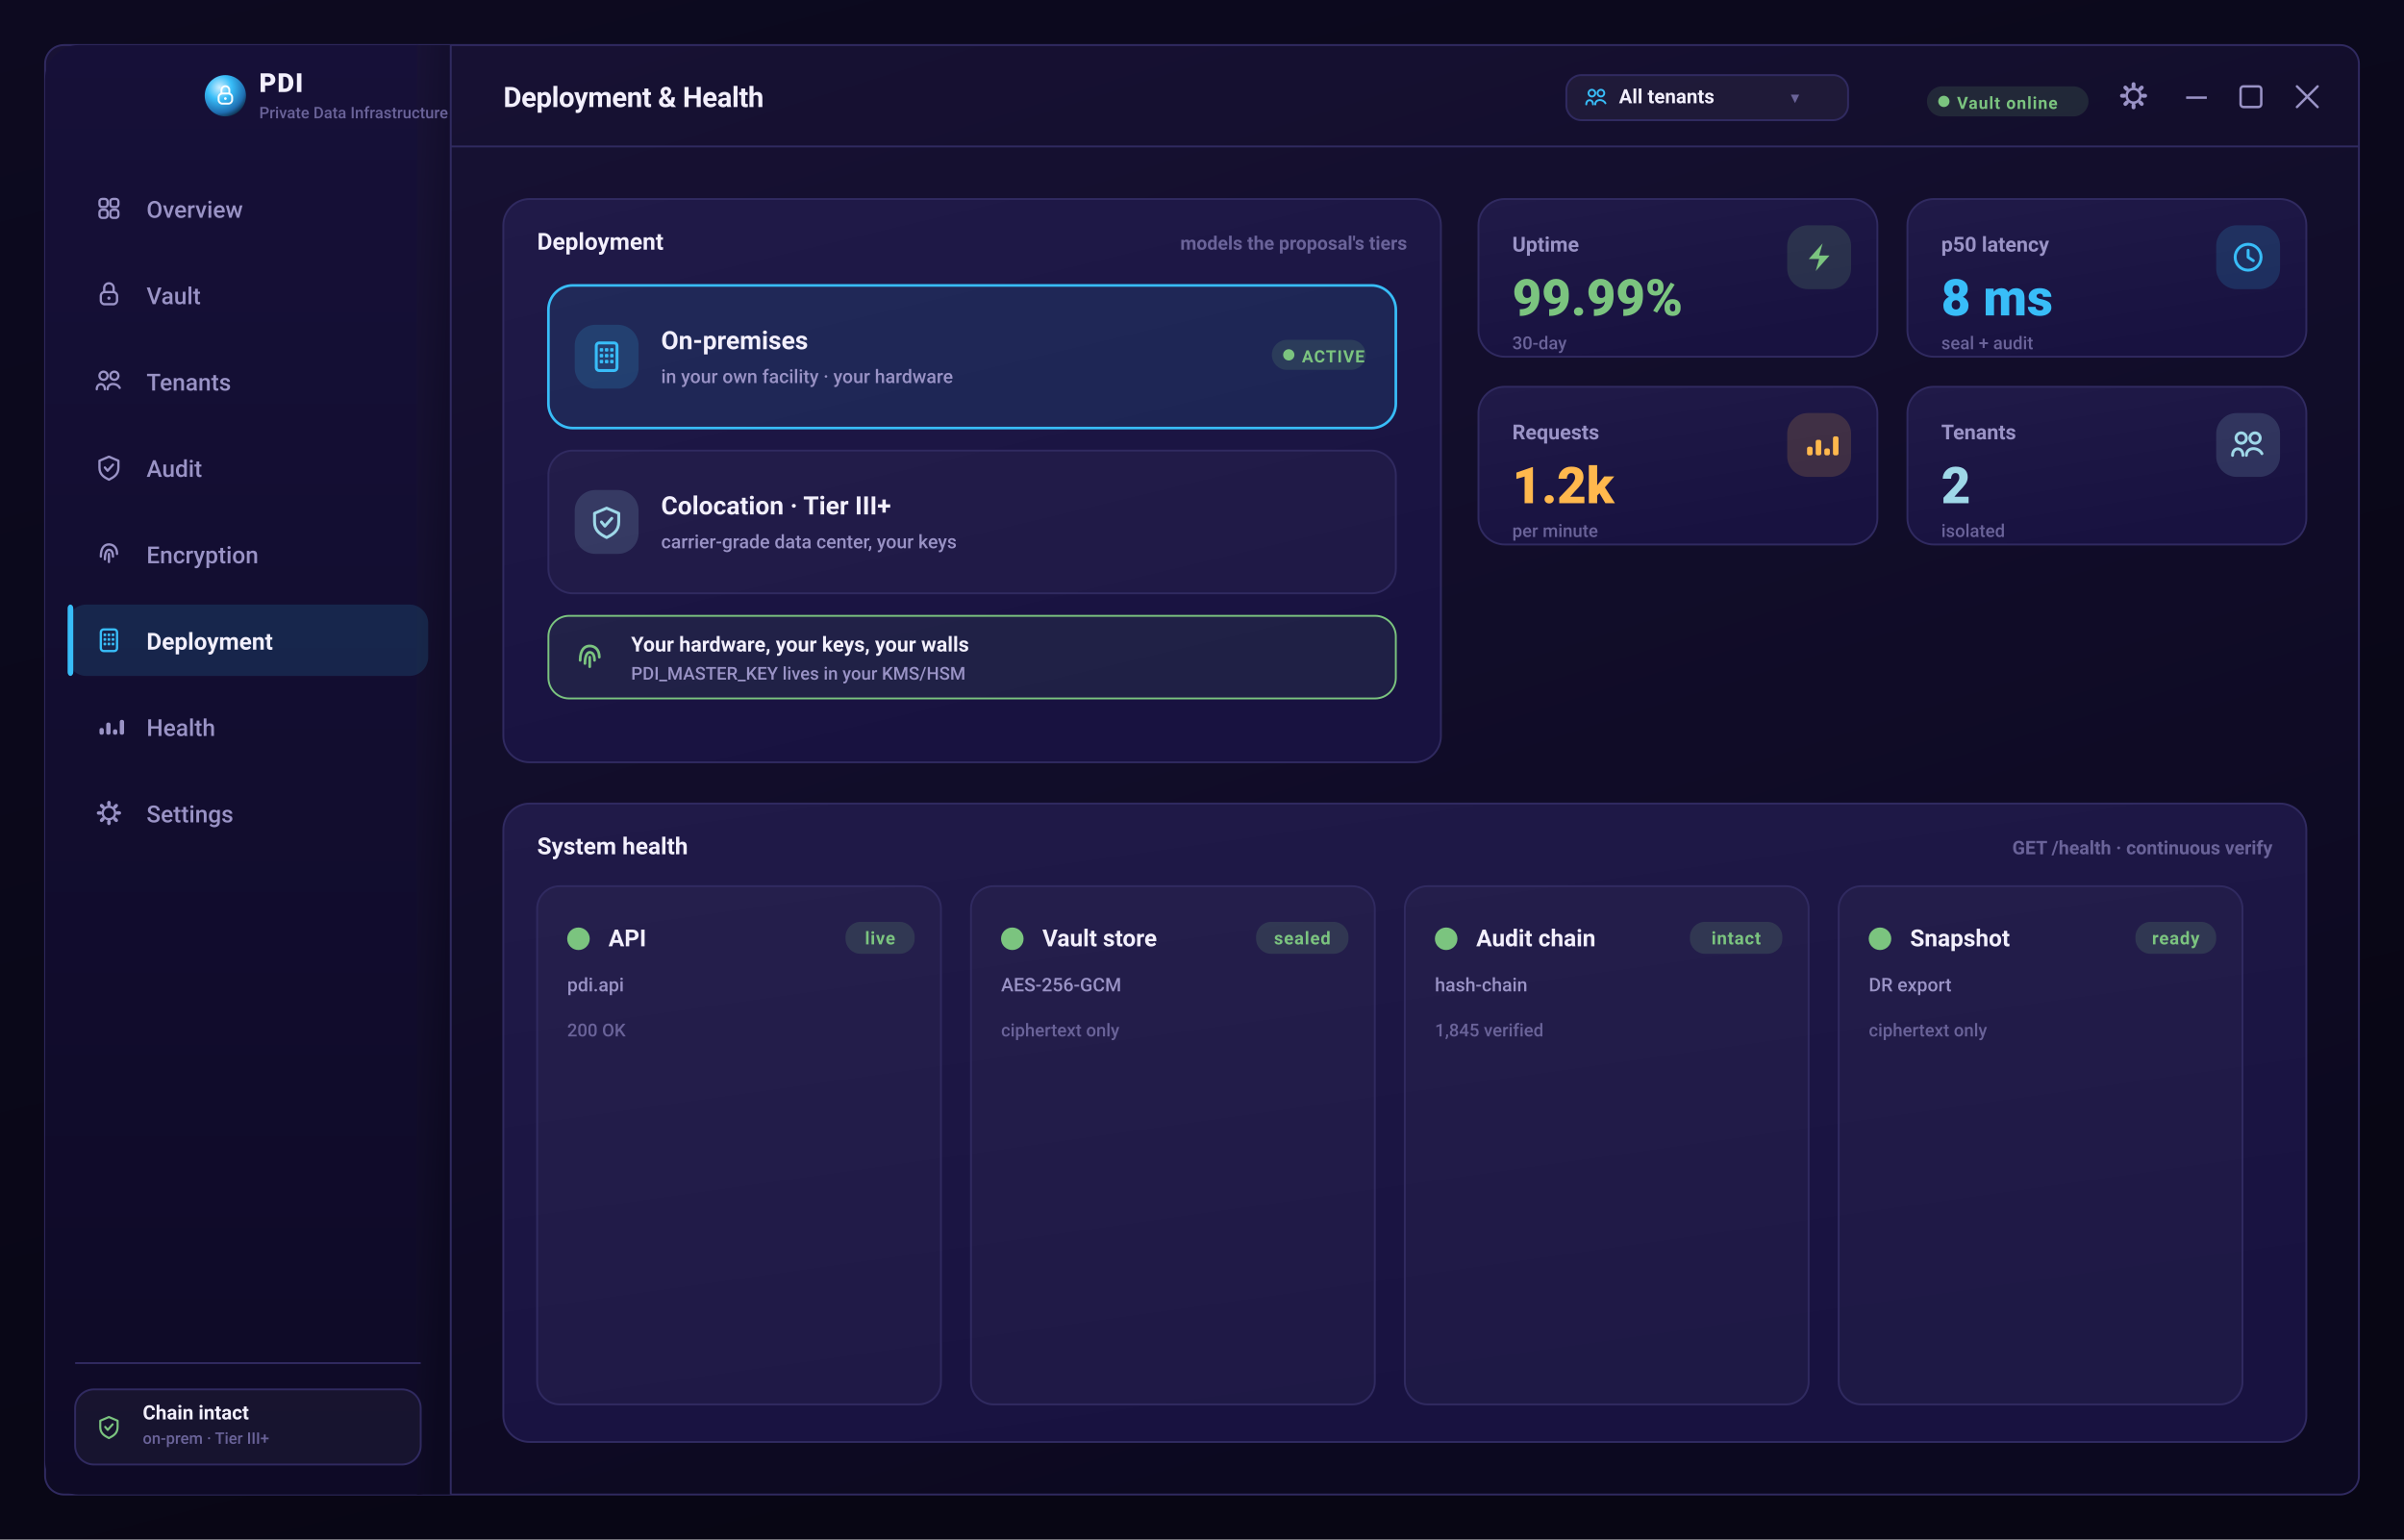
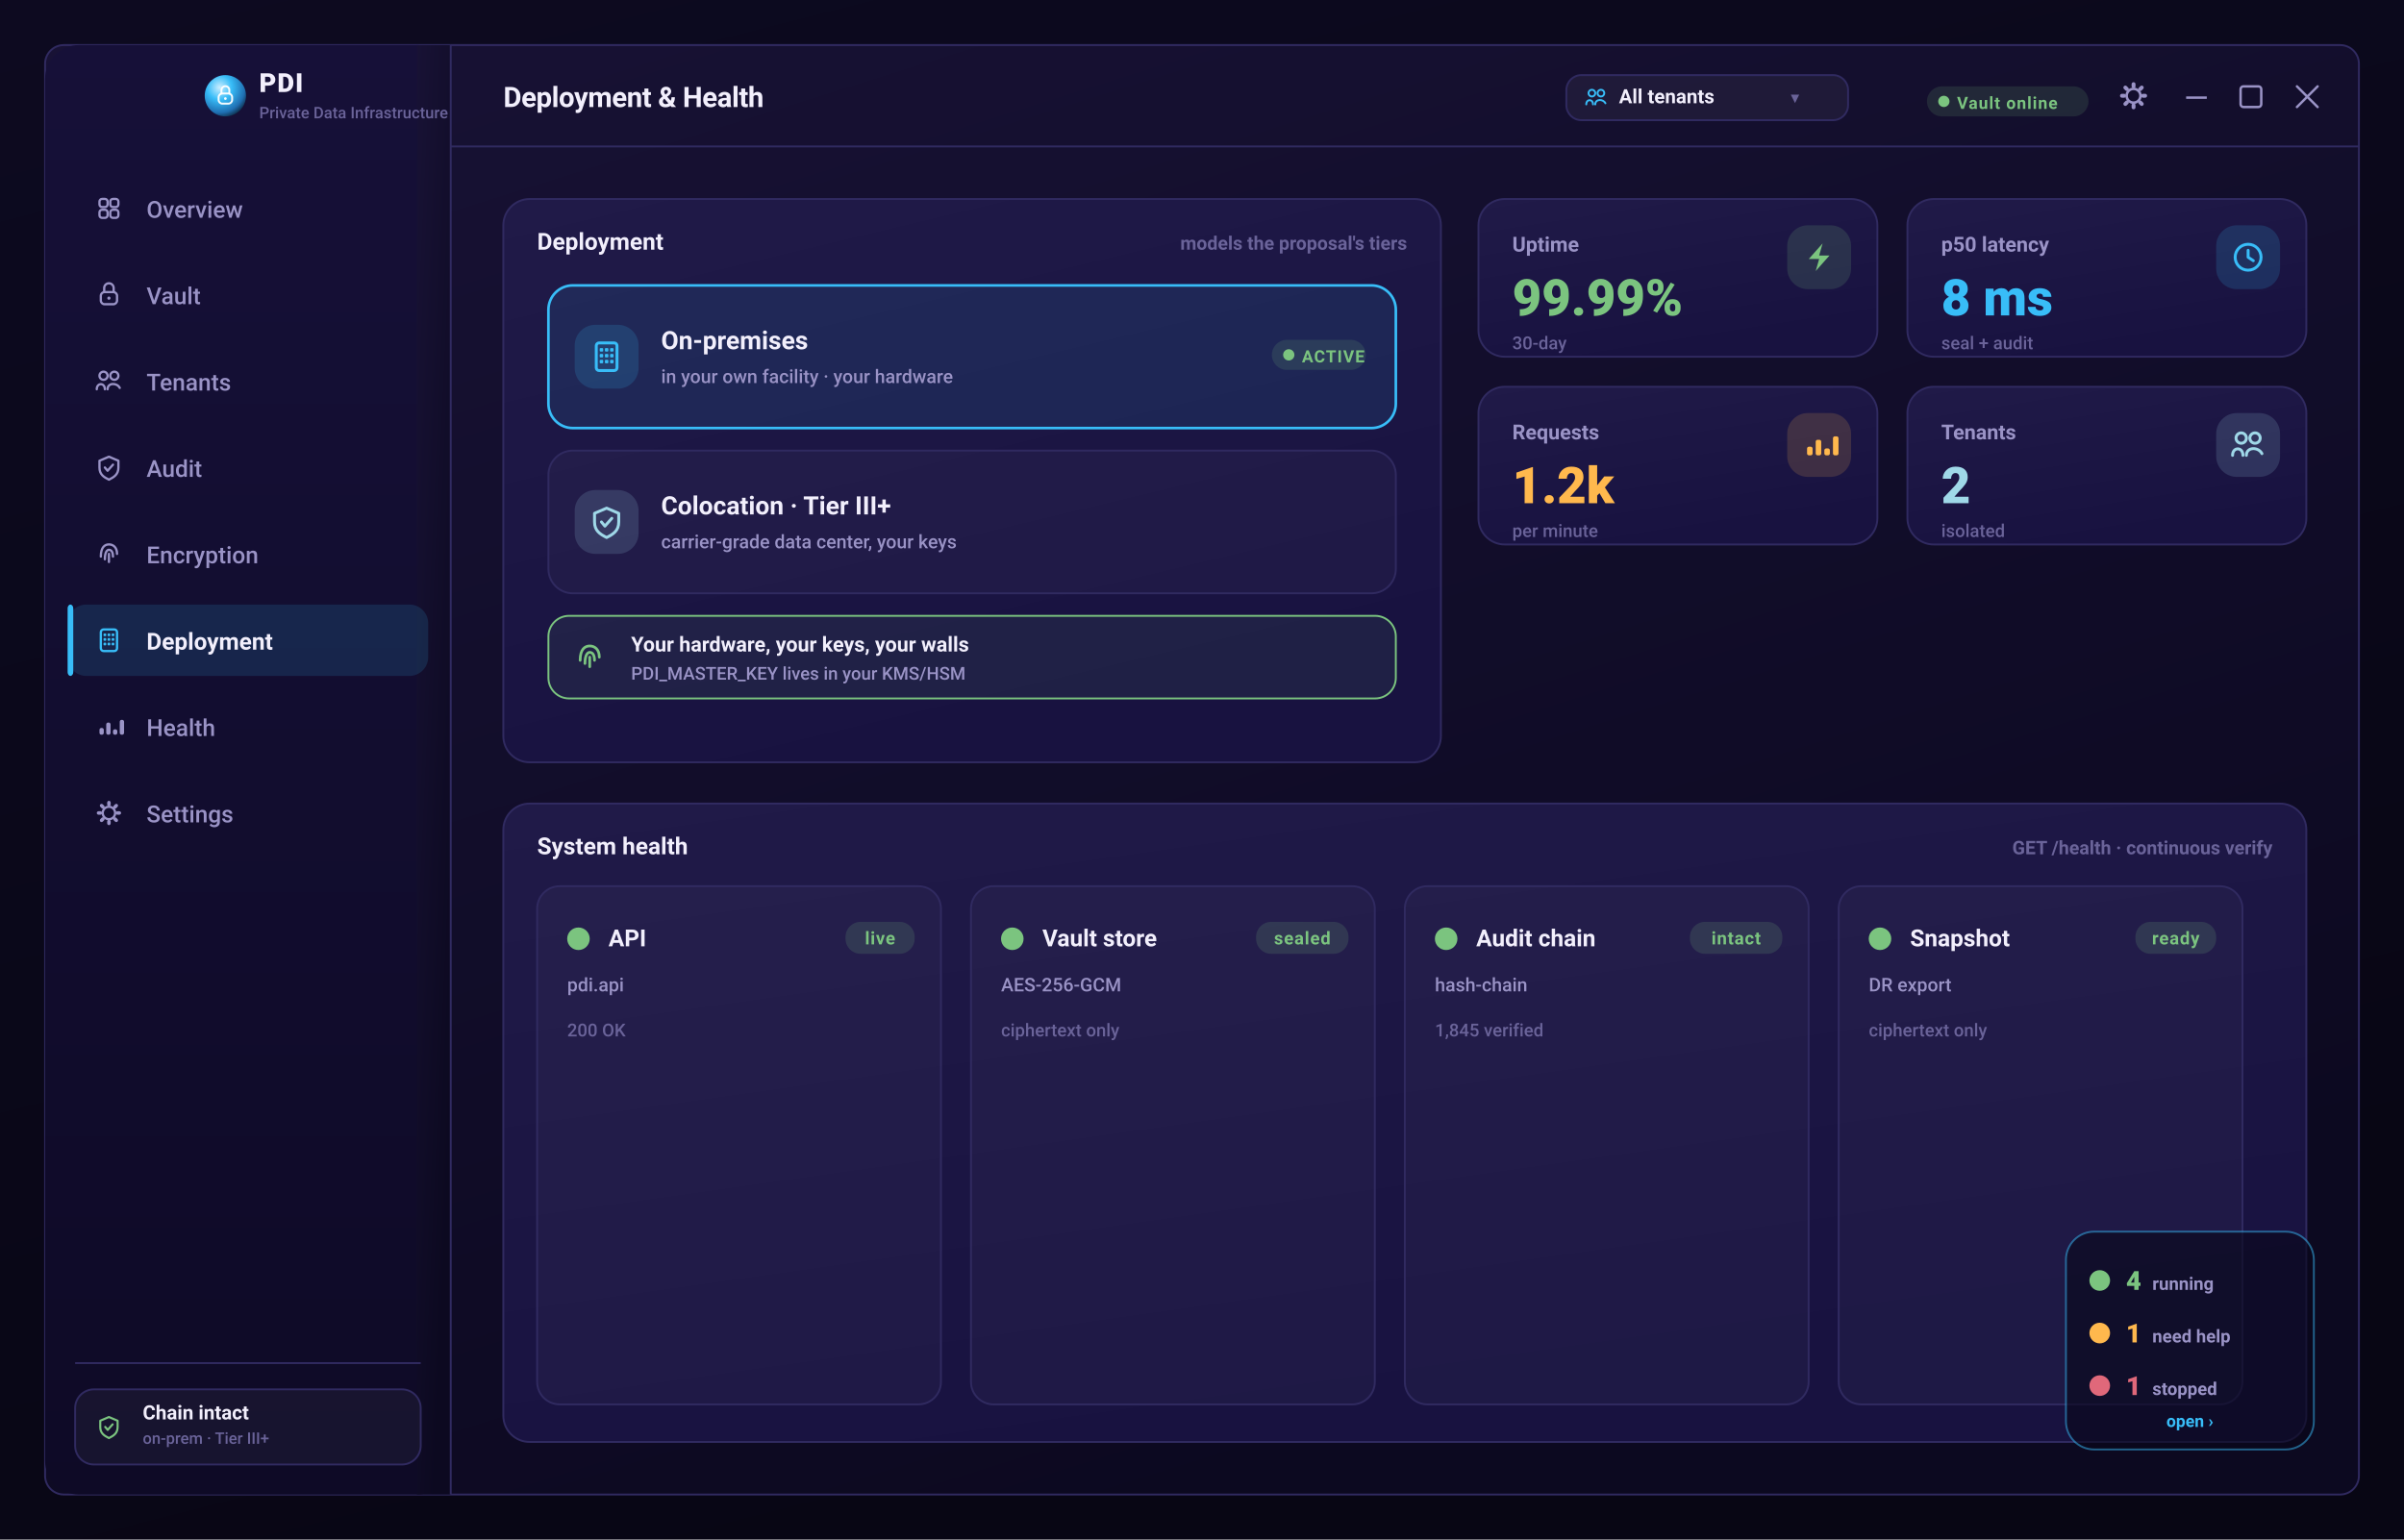
<svg xmlns="http://www.w3.org/2000/svg" width="1280" height="820" viewBox="0 0 1280 820" role="img" aria-label="PDI console — Deployment &amp; Health">
  <defs>
    <linearGradient id="gPage" x1="0" y1="0" x2="0.4" y2="1">
      <stop offset="0" stop-color="#0d0a20" />
      <stop offset="1" stop-color="#080614" />
    </linearGradient>
    <linearGradient id="gScr" x1="0" y1="0" x2="0.5" y2="1">
      <stop offset="0" stop-color="#181235" />
      <stop offset="1" stop-color="#0c0920" />
    </linearGradient>
    <linearGradient id="gSide" x1="0" y1="0" x2="0" y2="1">
      <stop offset="0" stop-color="#161038" />
      <stop offset="1" stop-color="#0e0a26" />
    </linearGradient>
    <linearGradient id="gCard" x1="0" y1="0" x2="0.4" y2="1">
      <stop offset="0" stop-color="#201a48" />
      <stop offset="1" stop-color="#181240" />
    </linearGradient>
    <linearGradient id="gBrand" x1="0" y1="0" x2="1" y2="0">
      <stop offset="0" stop-color="#38bdf8" />
      <stop offset="1" stop-color="#7dd3fc" />
    </linearGradient>
    <linearGradient id="gAmber" x1="0" y1="0" x2="1" y2="0">
      <stop offset="0" stop-color="#ffb84d" />
      <stop offset="1" stop-color="#ffd27a" />
    </linearGradient>
    <linearGradient id="mG" x1="0" y1="0" x2="1" y2="0">
      <stop offset="0" stop-color="#5fb87a" />
      <stop offset="1" stop-color="#7bc47f" />
    </linearGradient>
    <linearGradient id="mC" x1="0" y1="0" x2="1" y2="0">
      <stop offset="0" stop-color="#6bb6d6" />
      <stop offset="1" stop-color="#9fd8e8" />
    </linearGradient>
    <radialGradient id="orb" cx="36%" cy="30%" r="78%">
      <stop offset="0" stop-color="#cbeeff" />
      <stop offset="38%" stop-color="#38bdf8" />
      <stop offset="78%" stop-color="#1f6fb2" />
      <stop offset="100%" stop-color="#0b2438" />
    </radialGradient>
  </defs>
  <rect x="0.0" y="0.0" width="1280.0" height="820.0" rx="0" fill="url(#gPage)" />
  <rect x="24" y="24" width="1232" height="772" rx="10" fill="url(#gScr)" stroke="#302a60" stroke-width="1" />
  <rect x="24.0" y="24.0" width="216.0" height="772.0" rx="18" fill="url(#gSide)" />
  <rect x="222.0" y="24.0" width="18.0" height="772.0" rx="0" fill="url(#gScr)" />
  <line x1="240" y1="24" x2="240" y2="796" stroke="#302a60" stroke-width="1" />
  <line x1="240" y1="78" x2="1256" y2="78" stroke="#302a60" stroke-width="1" />
  <line x1="1164" y1="52" x2="1175" y2="52" stroke="#9a93c6" stroke-width="1.3" />
  <rect x="1193.0" y="46.0" width="11.0" height="11.0" rx="1.5" fill="none" stroke="#9a93c6" stroke-width="1.3" />
  <path d="M1223 46 l11 11 M1234 46 l-11 11" stroke="#9a93c6" stroke-width="1.3" stroke-linecap="round" />
  <circle cx="120" cy="51" r="11" fill="url(#orb)" />
  <rect x="116.4" y="49.8" width="7.2" height="5.4" rx="2" fill="none" stroke="rgba(255,255,255,0.95)" stroke-width="1.02" stroke-linecap="round" stroke-linejoin="round" />
  <path d="M117.9 49.8 v-1.8 a2.1 2.1 0 0 1 4.2 0 v1.8" fill="none" stroke="rgba(255,255,255,0.95)" stroke-width="1.02" stroke-linecap="round" stroke-linejoin="round" />
  <circle cx="120" cy="52.5" r="0.72" fill="rgba(255,255,255,0.95)" />
  <text x="138.0" y="49.0" font-family="-apple-system,BlinkMacSystemFont,'SF Pro Display','SF Pro Text','Segoe UI',Roboto,system-ui,sans-serif" font-size="14" font-weight="800" fill="#f2effc" text-anchor="start" letter-spacing="0.5">PDI</text>
  <text x="138.0" y="63.0" font-family="-apple-system,BlinkMacSystemFont,'SF Pro Display','SF Pro Text','Segoe UI',Roboto,system-ui,sans-serif" font-size="8.5" font-weight="500" fill="#6a6399" text-anchor="start">Private Data Infrastructure</text>
  <text x="268.0" y="57.0" font-family="-apple-system,BlinkMacSystemFont,'SF Pro Display','SF Pro Text','Segoe UI',Roboto,system-ui,sans-serif" font-size="15" font-weight="700" fill="#f2effc" text-anchor="start" letter-spacing="-0.2">Deployment &amp; Health</text>
  <rect x="1134.96" y="43.8" width="2.08" height="3.2" rx="1" transform="rotate(0 1136 51)" fill="#9a93c6" />
  <rect x="1134.96" y="43.8" width="2.08" height="3.2" rx="1" transform="rotate(45 1136 51)" fill="#9a93c6" />
  <rect x="1134.96" y="43.8" width="2.08" height="3.2" rx="1" transform="rotate(90 1136 51)" fill="#9a93c6" />
  <rect x="1134.96" y="43.8" width="2.08" height="3.2" rx="1" transform="rotate(135 1136 51)" fill="#9a93c6" />
  <rect x="1134.96" y="43.8" width="2.08" height="3.2" rx="1" transform="rotate(180 1136 51)" fill="#9a93c6" />
  <rect x="1134.96" y="43.8" width="2.08" height="3.2" rx="1" transform="rotate(225 1136 51)" fill="#9a93c6" />
  <rect x="1134.96" y="43.8" width="2.08" height="3.2" rx="1" transform="rotate(270 1136 51)" fill="#9a93c6" />
  <rect x="1134.96" y="43.8" width="2.08" height="3.2" rx="1" transform="rotate(315 1136 51)" fill="#9a93c6" />
  <circle cx="1136" cy="51" r="3.68" fill="none" stroke="#9a93c6" stroke-width="1.36" stroke-linecap="round" stroke-linejoin="round" />
  <rect x="1026.0" y="46.0" width="86.0" height="16.0" rx="8" fill="rgba(123,196,127,0.14)" />
  <circle cx="1035.0" cy="54" r="3" fill="#7bc47f" />
  <text x="1042.0" y="58.0" font-family="-apple-system,BlinkMacSystemFont,'SF Pro Display','SF Pro Text','Segoe UI',Roboto,system-ui,sans-serif" font-size="9" font-weight="700" fill="#7bc47f" text-anchor="start" letter-spacing="0.5">Vault online</text>
  <rect x="834.0" y="40.0" width="150.0" height="24.0" rx="8" fill="rgba(255,255,255,0.05)" stroke="#302a60" stroke-width="1" />
  <circle cx="847.6" cy="49.6" r="1.8" fill="none" stroke="#38bdf8" stroke-width="1.02" stroke-linecap="round" stroke-linejoin="round" />
  <circle cx="852.4" cy="49.6" r="1.8" fill="none" stroke="#38bdf8" stroke-width="1.02" stroke-linecap="round" stroke-linejoin="round" />
  <path d="M844.6 55.6 c0 -3.0 3.6 -3.0 3.6 0 M849.4 55.6 c0 -3.0 4.2 -3.0 5.4 -0.6" fill="none" stroke="#38bdf8" stroke-width="1.02" stroke-linecap="round" stroke-linejoin="round" />
  <text x="862.0" y="55.0" font-family="-apple-system,BlinkMacSystemFont,'SF Pro Display','SF Pro Text','Segoe UI',Roboto,system-ui,sans-serif" font-size="10.5" font-weight="600" fill="#f2effc" text-anchor="start">All tenants</text>
  <text x="958.0" y="55.0" font-family="-apple-system,BlinkMacSystemFont,'SF Pro Display','SF Pro Text','Segoe UI',Roboto,system-ui,sans-serif" font-size="9" font-weight="600" fill="#6a6399" text-anchor="end">▾</text>
  <rect x="52.96" y="105.96" width="4.32" height="4.32" rx="1.4" fill="none" stroke="#9a93c6" stroke-width="1.22" stroke-linecap="round" stroke-linejoin="round" />
  <rect x="58.72" y="105.96" width="4.32" height="4.32" rx="1.4" fill="none" stroke="#9a93c6" stroke-width="1.22" stroke-linecap="round" stroke-linejoin="round" />
  <rect x="52.96" y="111.72" width="4.32" height="4.32" rx="1.4" fill="none" stroke="#9a93c6" stroke-width="1.22" stroke-linecap="round" stroke-linejoin="round" />
  <rect x="58.72" y="111.72" width="4.32" height="4.32" rx="1.4" fill="none" stroke="#9a93c6" stroke-width="1.22" stroke-linecap="round" stroke-linejoin="round" />
  <text x="78.0" y="116.0" font-family="-apple-system,BlinkMacSystemFont,'SF Pro Display','SF Pro Text','Segoe UI',Roboto,system-ui,sans-serif" font-size="12.5" font-weight="500" fill="#9a93c6" text-anchor="start">Overview</text>
  <rect x="53.68" y="155.56" width="8.64" height="6.48" rx="2" fill="none" stroke="#9a93c6" stroke-width="1.22" stroke-linecap="round" stroke-linejoin="round" />
  <path d="M55.48 155.56 v-2.16 a2.52 2.52 0 0 1 5.04 0 v2.16" fill="none" stroke="#9a93c6" stroke-width="1.22" stroke-linecap="round" stroke-linejoin="round" />
  <circle cx="58" cy="158.8" r="0.864" fill="#9a93c6" />
  <text x="78.0" y="162.0" font-family="-apple-system,BlinkMacSystemFont,'SF Pro Display','SF Pro Text','Segoe UI',Roboto,system-ui,sans-serif" font-size="12.5" font-weight="500" fill="#9a93c6" text-anchor="start">Vault</text>
  <circle cx="55.12" cy="200.12" r="2.16" fill="none" stroke="#9a93c6" stroke-width="1.22" stroke-linecap="round" stroke-linejoin="round" />
  <circle cx="60.88" cy="200.12" r="2.16" fill="none" stroke="#9a93c6" stroke-width="1.22" stroke-linecap="round" stroke-linejoin="round" />
  <path d="M51.52 207.32 c0 -3.6 4.32 -3.6 4.32 0 M57.28 207.32 c0 -3.6 5.04 -3.6 6.48 -0.72" fill="none" stroke="#9a93c6" stroke-width="1.22" stroke-linecap="round" stroke-linejoin="round" />
  <text x="78.0" y="208.0" font-family="-apple-system,BlinkMacSystemFont,'SF Pro Display','SF Pro Text','Segoe UI',Roboto,system-ui,sans-serif" font-size="12.5" font-weight="500" fill="#9a93c6" text-anchor="start">Tenants</text>
  <path d="M58 243.24 l5.04 2.16 v3.6 c0 3.6 -2.16 5.04 -5.04 6.48 c-2.88 -1.44 -5.04 -2.88 -5.04 -6.48 v-3.6 Z" fill="none" stroke="#9a93c6" stroke-width="1.22" stroke-linecap="round" stroke-linejoin="round" />
  <path d="M55.84 249 l1.44 1.728 2.88 -3.24" fill="none" stroke="#9a93c6" stroke-width="1.22" stroke-linecap="round" stroke-linejoin="round" />
  <text x="78.0" y="254.0" font-family="-apple-system,BlinkMacSystemFont,'SF Pro Display','SF Pro Text','Segoe UI',Roboto,system-ui,sans-serif" font-size="12.5" font-weight="500" fill="#9a93c6" text-anchor="start">Audit</text>
  <path d="M53.68 296.44 c0 -5.04 2.16 -6.48 4.32 -6.48 c2.16 0 4.32 1.44 4.32 5.04" fill="none" stroke="#9a93c6" stroke-width="1.22" stroke-linecap="round" stroke-linejoin="round" />
  <path d="M55.84 297.88 c0 -4.32 1.44 -5.04 2.16 -5.04 c1.44 0 2.16 1.44 2.16 3.6" fill="none" stroke="#9a93c6" stroke-width="1.22" stroke-linecap="round" stroke-linejoin="round" />
  <path d="M58 299.32 v-4.32" fill="none" stroke="#9a93c6" stroke-width="1.22" stroke-linecap="round" stroke-linejoin="round" />
  <text x="78.0" y="300.0" font-family="-apple-system,BlinkMacSystemFont,'SF Pro Display','SF Pro Text','Segoe UI',Roboto,system-ui,sans-serif" font-size="12.5" font-weight="500" fill="#9a93c6" text-anchor="start">Encryption</text>
  <rect x="36.0" y="322.0" width="192.0" height="38.0" rx="10" fill="rgba(56,189,248,0.14)" />
  <rect x="36.0" y="322.0" width="3.0" height="38.0" rx="2" fill="#38bdf8" />
  <rect x="53.68" y="335.24" width="8.64" height="11.52" rx="1.5" fill="none" stroke="#38bdf8" stroke-width="1.22" stroke-linecap="round" stroke-linejoin="round" />
  <rect x="55.12" y="337.4" width="1.44" height="1.44" rx="0.4" fill="#38bdf8" />
  <rect x="57.28" y="337.4" width="1.44" height="1.44" rx="0.4" fill="#38bdf8" />
  <rect x="59.44" y="337.4" width="1.44" height="1.44" rx="0.4" fill="#38bdf8" />
  <rect x="55.12" y="339.848" width="1.44" height="1.44" rx="0.4" fill="#38bdf8" />
  <rect x="57.28" y="339.848" width="1.44" height="1.44" rx="0.4" fill="#38bdf8" />
  <rect x="59.44" y="339.848" width="1.44" height="1.44" rx="0.4" fill="#38bdf8" />
  <rect x="55.12" y="342.296" width="1.44" height="1.44" rx="0.4" fill="#38bdf8" />
  <rect x="57.28" y="342.296" width="1.44" height="1.44" rx="0.4" fill="#38bdf8" />
  <rect x="59.44" y="342.296" width="1.44" height="1.44" rx="0.4" fill="#38bdf8" />
  <text x="78.0" y="346.0" font-family="-apple-system,BlinkMacSystemFont,'SF Pro Display','SF Pro Text','Segoe UI',Roboto,system-ui,sans-serif" font-size="12.5" font-weight="650" fill="#f2effc" text-anchor="start">Deployment</text>
  <rect x="52.96" y="387.72" width="2.304" height="3.6" rx="1" fill="#9a93c6" />
  <rect x="56.56" y="384.84" width="2.304" height="6.48" rx="1" fill="#9a93c6" />
  <rect x="60.16" y="388.44" width="2.304" height="2.88" rx="1" fill="#9a93c6" />
  <rect x="63.76" y="383.4" width="2.304" height="7.92" rx="1" fill="#9a93c6" />
  <text x="78.0" y="392.0" font-family="-apple-system,BlinkMacSystemFont,'SF Pro Display','SF Pro Text','Segoe UI',Roboto,system-ui,sans-serif" font-size="12.5" font-weight="500" fill="#9a93c6" text-anchor="start">Health</text>
  <rect x="57.064" y="426.52" width="1.872" height="2.88" rx="1" transform="rotate(0 58 433)" fill="#9a93c6" />
  <rect x="57.064" y="426.52" width="1.872" height="2.88" rx="1" transform="rotate(45 58 433)" fill="#9a93c6" />
  <rect x="57.064" y="426.52" width="1.872" height="2.88" rx="1" transform="rotate(90 58 433)" fill="#9a93c6" />
  <rect x="57.064" y="426.52" width="1.872" height="2.88" rx="1" transform="rotate(135 58 433)" fill="#9a93c6" />
  <rect x="57.064" y="426.52" width="1.872" height="2.88" rx="1" transform="rotate(180 58 433)" fill="#9a93c6" />
  <rect x="57.064" y="426.52" width="1.872" height="2.88" rx="1" transform="rotate(225 58 433)" fill="#9a93c6" />
  <rect x="57.064" y="426.52" width="1.872" height="2.88" rx="1" transform="rotate(270 58 433)" fill="#9a93c6" />
  <rect x="57.064" y="426.52" width="1.872" height="2.88" rx="1" transform="rotate(315 58 433)" fill="#9a93c6" />
  <circle cx="58" cy="433" r="3.312" fill="none" stroke="#9a93c6" stroke-width="1.22" stroke-linecap="round" stroke-linejoin="round" />
  <text x="78.0" y="438.0" font-family="-apple-system,BlinkMacSystemFont,'SF Pro Display','SF Pro Text','Segoe UI',Roboto,system-ui,sans-serif" font-size="12.5" font-weight="500" fill="#9a93c6" text-anchor="start">Settings</text>
  <line x1="40" y1="726" x2="224" y2="726" stroke="#302a60" stroke-width="1" />
  <rect x="40.0" y="740.0" width="184.0" height="40.0" rx="10" fill="rgba(255,255,255,0.04)" stroke="#302a60" stroke-width="1" />
  <path d="M58 754.72 l4.62 1.98 v3.3 c0 3.3 -1.98 4.62 -4.62 5.94 c-2.64 -1.32 -4.62 -2.64 -4.62 -5.94 v-3.3 Z" fill="none" stroke="#7bc47f" stroke-width="1.12" stroke-linecap="round" stroke-linejoin="round" />
  <path d="M56.02 760 l1.32 1.584 2.64 -2.97" fill="none" stroke="#7bc47f" stroke-width="1.12" stroke-linecap="round" stroke-linejoin="round" />
  <text x="76.0" y="756.0" font-family="-apple-system,BlinkMacSystemFont,'SF Pro Display','SF Pro Text','Segoe UI',Roboto,system-ui,sans-serif" font-size="10.5" font-weight="650" fill="#f2effc" text-anchor="start">Chain intact</text>
  <text x="76.0" y="769.0" font-family="-apple-system,BlinkMacSystemFont,'SF Pro Display','SF Pro Text','Segoe UI',Roboto,system-ui,sans-serif" font-size="8.5" font-weight="500" fill="#6a6399" text-anchor="start">on-prem · Tier III+</text>
  <marker id="ah" markerWidth="8" markerHeight="8" refX="6" refY="3" orient="auto">
    <path d="M0 0 L6 3 L0 6 Z" fill="#6a6399" />
  </marker>
  <rect x="268.0" y="106.0" width="499.2" height="300.0" rx="14" fill="url(#gCard)" stroke="#302a60" stroke-width="1" />
  <text x="286.0" y="133.0" font-family="-apple-system,BlinkMacSystemFont,'SF Pro Display','SF Pro Text','Segoe UI',Roboto,system-ui,sans-serif" font-size="12.5" font-weight="700" fill="#f2effc" text-anchor="start">Deployment</text>
  <text x="749.2" y="133.0" font-family="-apple-system,BlinkMacSystemFont,'SF Pro Display','SF Pro Text','Segoe UI',Roboto,system-ui,sans-serif" font-size="10" font-weight="600" fill="#6a6399" text-anchor="end">models the proposal's tiers</text>
  <rect x="292.0" y="152.0" width="451.2" height="76.0" rx="13" fill="rgba(56,189,248,0.1)" stroke="#38bdf8" stroke-width="1.4" />
  <rect x="306.0" y="173.0" width="34.0" height="34.0" rx="11" fill="rgba(56,189,248,0.16)" />
  <rect x="317.48" y="182.64" width="11.04" height="14.72" rx="1.5" fill="none" stroke="#38bdf8" stroke-width="1.56" stroke-linecap="round" stroke-linejoin="round" />
  <rect x="319.32" y="185.4" width="1.84" height="1.84" rx="0.4" fill="#38bdf8" />
  <rect x="322.08" y="185.4" width="1.84" height="1.84" rx="0.4" fill="#38bdf8" />
  <rect x="324.84" y="185.4" width="1.84" height="1.84" rx="0.4" fill="#38bdf8" />
  <rect x="319.32" y="188.528" width="1.84" height="1.84" rx="0.4" fill="#38bdf8" />
  <rect x="322.08" y="188.528" width="1.84" height="1.84" rx="0.4" fill="#38bdf8" />
  <rect x="324.84" y="188.528" width="1.84" height="1.84" rx="0.4" fill="#38bdf8" />
  <rect x="319.32" y="191.656" width="1.84" height="1.84" rx="0.4" fill="#38bdf8" />
  <rect x="322.08" y="191.656" width="1.84" height="1.84" rx="0.4" fill="#38bdf8" />
  <rect x="324.84" y="191.656" width="1.84" height="1.84" rx="0.4" fill="#38bdf8" />
  <text x="352.0" y="186.0" font-family="-apple-system,BlinkMacSystemFont,'SF Pro Display','SF Pro Text','Segoe UI',Roboto,system-ui,sans-serif" font-size="13.5" font-weight="700" fill="#f2effc" text-anchor="start">On-premises</text>
  <text x="352.0" y="204.0" font-family="-apple-system,BlinkMacSystemFont,'SF Pro Display','SF Pro Text','Segoe UI',Roboto,system-ui,sans-serif" font-size="10" font-weight="500" fill="#9a93c6" text-anchor="start">in your own facility · your hardware</text>
  <rect x="677.2" y="181.0" width="50.0" height="16.0" rx="8" fill="rgba(123,196,127,0.14)" />
  <circle cx="686.2" cy="189" r="3" fill="#7bc47f" />
  <text x="693.2" y="193.0" font-family="-apple-system,BlinkMacSystemFont,'SF Pro Display','SF Pro Text','Segoe UI',Roboto,system-ui,sans-serif" font-size="9" font-weight="700" fill="#7bc47f" text-anchor="start" letter-spacing="0.5">ACTIVE</text>
  <rect x="292.0" y="240.0" width="451.2" height="76.0" rx="13" fill="rgba(255,255,255,0.03)" stroke="#302a60" stroke-width="1" />
  <rect x="306.0" y="261.0" width="34.0" height="34.0" rx="11" fill="rgba(159,216,232,0.16)" />
  <path d="M323 270.64 l6.44 2.76 v4.6 c0 4.6 -2.76 6.44 -6.44 8.28 c-3.68 -1.84 -6.44 -3.68 -6.44 -8.28 v-4.6 Z" fill="none" stroke="#9fd8e8" stroke-width="1.56" stroke-linecap="round" stroke-linejoin="round" />
  <path d="M320.24 278 l1.84 2.208 3.68 -4.14" fill="none" stroke="#9fd8e8" stroke-width="1.56" stroke-linecap="round" stroke-linejoin="round" />
  <text x="352.0" y="274.0" font-family="-apple-system,BlinkMacSystemFont,'SF Pro Display','SF Pro Text','Segoe UI',Roboto,system-ui,sans-serif" font-size="13.5" font-weight="700" fill="#f2effc" text-anchor="start">Colocation · Tier III+</text>
  <text x="352.0" y="292.0" font-family="-apple-system,BlinkMacSystemFont,'SF Pro Display','SF Pro Text','Segoe UI',Roboto,system-ui,sans-serif" font-size="10" font-weight="500" fill="#9a93c6" text-anchor="start">carrier-grade data center, your keys</text>
  <rect x="292.0" y="328.0" width="451.2" height="44.0" rx="11" fill="rgba(123,196,127,0.08)" stroke="#7bc47f" stroke-width="1" />
  <path d="M308.9 351.7 c0 -5.95 2.55 -7.65 5.1 -7.65 c2.55 0 5.1 1.7 5.1 5.95" fill="none" stroke="#7bc47f" stroke-width="1.44" stroke-linecap="round" stroke-linejoin="round" />
  <path d="M311.45 353.4 c0 -5.1 1.7 -5.95 2.55 -5.95 c1.7 0 2.55 1.7 2.55 4.25" fill="none" stroke="#7bc47f" stroke-width="1.44" stroke-linecap="round" stroke-linejoin="round" />
  <path d="M314 355.1 v-5.1" fill="none" stroke="#7bc47f" stroke-width="1.44" stroke-linecap="round" stroke-linejoin="round" />
  <text x="336.0" y="347.0" font-family="-apple-system,BlinkMacSystemFont,'SF Pro Display','SF Pro Text','Segoe UI',Roboto,system-ui,sans-serif" font-size="11" font-weight="650" fill="#f2effc" text-anchor="start">Your hardware, your keys, your walls</text>
  <text x="336.0" y="362.0" font-family="-apple-system,BlinkMacSystemFont,'SF Pro Display','SF Pro Text','Segoe UI',Roboto,system-ui,sans-serif" font-size="9.5" font-weight="500" fill="#9a93c6" text-anchor="start">PDI_MASTER_KEY lives in your KMS/HSM</text>
  <rect x="787.2" y="106.0" width="212.4" height="84.0" rx="14" fill="url(#gCard)" stroke="#302a60" stroke-width="1" />
  <text x="805.2" y="134.0" font-family="-apple-system,BlinkMacSystemFont,'SF Pro Display','SF Pro Text','Segoe UI',Roboto,system-ui,sans-serif" font-size="11" font-weight="600" fill="#9a93c6" text-anchor="start">Uptime</text>
  <text x="805.2" y="168.0" font-family="-apple-system,BlinkMacSystemFont,'SF Pro Display','SF Pro Text','Segoe UI',Roboto,system-ui,sans-serif" font-size="27" font-weight="800" fill="#7bc47f" text-anchor="start">99.99%</text>
  <text x="805.2" y="186.0" font-family="-apple-system,BlinkMacSystemFont,'SF Pro Display','SF Pro Text','Segoe UI',Roboto,system-ui,sans-serif" font-size="9.5" font-weight="500" fill="#6a6399" text-anchor="start">30-day</text>
  <rect x="951.6" y="120.0" width="34.0" height="34.0" rx="11" fill="rgba(123,196,127,0.16)" />
  <path d="M970.44 129.64 L963.08 137.92 L968.6 137.92 L966.76 144.36 L974.12 136.08 L968.6 136.08 Z" fill="#7bc47f" />
  <rect x="1015.6" y="106.0" width="212.4" height="84.0" rx="14" fill="url(#gCard)" stroke="#302a60" stroke-width="1" />
  <text x="1033.6" y="134.0" font-family="-apple-system,BlinkMacSystemFont,'SF Pro Display','SF Pro Text','Segoe UI',Roboto,system-ui,sans-serif" font-size="11" font-weight="600" fill="#9a93c6" text-anchor="start">p50 latency</text>
  <text x="1033.6" y="168.0" font-family="-apple-system,BlinkMacSystemFont,'SF Pro Display','SF Pro Text','Segoe UI',Roboto,system-ui,sans-serif" font-size="27" font-weight="800" fill="#38bdf8" text-anchor="start">8 ms</text>
  <text x="1033.6" y="186.0" font-family="-apple-system,BlinkMacSystemFont,'SF Pro Display','SF Pro Text','Segoe UI',Roboto,system-ui,sans-serif" font-size="9.5" font-weight="500" fill="#6a6399" text-anchor="start">seal + audit</text>
  <rect x="1180.0" y="120.0" width="34.0" height="34.0" rx="11" fill="rgba(56,189,248,0.16)" />
  <circle cx="1197.0" cy="137" r="6.9" fill="none" stroke="#38bdf8" stroke-width="1.56" stroke-linecap="round" stroke-linejoin="round" />
  <path d="M1197.0 133.32 v3.68 l2.76 1.84" fill="none" stroke="#38bdf8" stroke-width="1.56" stroke-linecap="round" stroke-linejoin="round" />
  <rect x="787.2" y="206.0" width="212.4" height="84.0" rx="14" fill="url(#gCard)" stroke="#302a60" stroke-width="1" />
  <text x="805.2" y="234.0" font-family="-apple-system,BlinkMacSystemFont,'SF Pro Display','SF Pro Text','Segoe UI',Roboto,system-ui,sans-serif" font-size="11" font-weight="600" fill="#9a93c6" text-anchor="start">Requests</text>
  <text x="805.2" y="268.0" font-family="-apple-system,BlinkMacSystemFont,'SF Pro Display','SF Pro Text','Segoe UI',Roboto,system-ui,sans-serif" font-size="27" font-weight="800" fill="#ffb84d" text-anchor="start">1.2k</text>
  <text x="805.2" y="286.0" font-family="-apple-system,BlinkMacSystemFont,'SF Pro Display','SF Pro Text','Segoe UI',Roboto,system-ui,sans-serif" font-size="9.5" font-weight="500" fill="#6a6399" text-anchor="start">per minute</text>
  <rect x="951.6" y="220.0" width="34.0" height="34.0" rx="11" fill="rgba(255,184,77,0.16)" />
  <rect x="962.16" y="237.92" width="2.944" height="4.6" rx="1" fill="#ffb84d" />
  <rect x="966.76" y="234.24" width="2.944" height="8.28" rx="1" fill="#ffb84d" />
  <rect x="971.36" y="238.84" width="2.944" height="3.68" rx="1" fill="#ffb84d" />
  <rect x="975.96" y="232.4" width="2.944" height="10.12" rx="1" fill="#ffb84d" />
  <rect x="1015.6" y="206.0" width="212.4" height="84.0" rx="14" fill="url(#gCard)" stroke="#302a60" stroke-width="1" />
  <text x="1033.6" y="234.0" font-family="-apple-system,BlinkMacSystemFont,'SF Pro Display','SF Pro Text','Segoe UI',Roboto,system-ui,sans-serif" font-size="11" font-weight="600" fill="#9a93c6" text-anchor="start">Tenants</text>
  <text x="1033.6" y="268.0" font-family="-apple-system,BlinkMacSystemFont,'SF Pro Display','SF Pro Text','Segoe UI',Roboto,system-ui,sans-serif" font-size="27" font-weight="800" fill="#9fd8e8" text-anchor="start">2</text>
  <text x="1033.6" y="286.0" font-family="-apple-system,BlinkMacSystemFont,'SF Pro Display','SF Pro Text','Segoe UI',Roboto,system-ui,sans-serif" font-size="9.5" font-weight="500" fill="#6a6399" text-anchor="start">isolated</text>
  <rect x="1180.0" y="220.0" width="34.0" height="34.0" rx="11" fill="rgba(159,216,232,0.16)" />
  <circle cx="1193.32" cy="233.32" r="2.76" fill="none" stroke="#9fd8e8" stroke-width="1.56" stroke-linecap="round" stroke-linejoin="round" />
  <circle cx="1200.68" cy="233.32" r="2.76" fill="none" stroke="#9fd8e8" stroke-width="1.56" stroke-linecap="round" stroke-linejoin="round" />
  <path d="M1188.72 242.52 c0 -4.6 5.52 -4.6 5.52 0 M1196.08 242.52 c0 -4.6 6.44 -4.6 8.28 -0.92" fill="none" stroke="#9fd8e8" stroke-width="1.56" stroke-linecap="round" stroke-linejoin="round" />
  <rect x="268.0" y="428.0" width="960.0" height="340.0" rx="14" fill="url(#gCard)" stroke="#302a60" stroke-width="1" />
  <text x="286.0" y="455.0" font-family="-apple-system,BlinkMacSystemFont,'SF Pro Display','SF Pro Text','Segoe UI',Roboto,system-ui,sans-serif" font-size="12.5" font-weight="700" fill="#f2effc" text-anchor="start">System health</text>
  <text x="1210.0" y="455.0" font-family="-apple-system,BlinkMacSystemFont,'SF Pro Display','SF Pro Text','Segoe UI',Roboto,system-ui,sans-serif" font-size="10" font-weight="600" fill="#6a6399" text-anchor="end">GET /health · continuous verify</text>
  <rect x="286.0" y="472.0" width="215.0" height="276.0" rx="12" fill="rgba(255,255,255,0.03)" stroke="#302a60" stroke-width="1" />
  <circle cx="308.0" cy="500" r="6" fill="#7bc47f" />
  <text x="324.0" y="504.0" font-family="-apple-system,BlinkMacSystemFont,'SF Pro Display','SF Pro Text','Segoe UI',Roboto,system-ui,sans-serif" font-size="12.5" font-weight="700" fill="#f2effc" text-anchor="start">API</text>
  <text x="302.0" y="528.0" font-family="-apple-system,BlinkMacSystemFont,'SF Pro Display','SF Pro Text','Segoe UI',Roboto,system-ui,sans-serif" font-size="10" font-weight="500" fill="#9a93c6" text-anchor="start">pdi.api</text>
  <rect x="450.2" y="491.0" width="36.8" height="17.0" rx="8" fill="rgba(123,196,127,0.16)" />
  <text x="468.6" y="503.0" font-family="-apple-system,BlinkMacSystemFont,'SF Pro Display','SF Pro Text','Segoe UI',Roboto,system-ui,sans-serif" font-size="9.5" font-weight="700" fill="#7bc47f" text-anchor="middle" letter-spacing="0.4">live</text>
  <text x="302.0" y="552.0" font-family="-apple-system,BlinkMacSystemFont,'SF Pro Display','SF Pro Text','Segoe UI',Roboto,system-ui,sans-serif" font-size="9.5" font-weight="500" fill="#6a6399" text-anchor="start">200 OK</text>
  <rect x="517.0" y="472.0" width="215.0" height="276.0" rx="12" fill="rgba(255,255,255,0.03)" stroke="#302a60" stroke-width="1" />
  <circle cx="539.0" cy="500" r="6" fill="#7bc47f" />
  <text x="555.0" y="504.0" font-family="-apple-system,BlinkMacSystemFont,'SF Pro Display','SF Pro Text','Segoe UI',Roboto,system-ui,sans-serif" font-size="12.5" font-weight="700" fill="#f2effc" text-anchor="start">Vault store</text>
  <text x="533.0" y="528.0" font-family="-apple-system,BlinkMacSystemFont,'SF Pro Display','SF Pro Text','Segoe UI',Roboto,system-ui,sans-serif" font-size="10" font-weight="500" fill="#9a93c6" text-anchor="start">AES-256-GCM</text>
  <rect x="668.8" y="491.0" width="49.2" height="17.0" rx="8" fill="rgba(123,196,127,0.16)" />
  <text x="693.4" y="503.0" font-family="-apple-system,BlinkMacSystemFont,'SF Pro Display','SF Pro Text','Segoe UI',Roboto,system-ui,sans-serif" font-size="9.5" font-weight="700" fill="#7bc47f" text-anchor="middle" letter-spacing="0.4">sealed</text>
  <text x="533.0" y="552.0" font-family="-apple-system,BlinkMacSystemFont,'SF Pro Display','SF Pro Text','Segoe UI',Roboto,system-ui,sans-serif" font-size="9.5" font-weight="500" fill="#6a6399" text-anchor="start">ciphertext only</text>
  <rect x="748.0" y="472.0" width="215.0" height="276.0" rx="12" fill="rgba(255,255,255,0.03)" stroke="#302a60" stroke-width="1" />
  <circle cx="770.0" cy="500" r="6" fill="#7bc47f" />
  <text x="786.0" y="504.0" font-family="-apple-system,BlinkMacSystemFont,'SF Pro Display','SF Pro Text','Segoe UI',Roboto,system-ui,sans-serif" font-size="12.5" font-weight="700" fill="#f2effc" text-anchor="start">Audit chain</text>
  <text x="764.0" y="528.0" font-family="-apple-system,BlinkMacSystemFont,'SF Pro Display','SF Pro Text','Segoe UI',Roboto,system-ui,sans-serif" font-size="10" font-weight="500" fill="#9a93c6" text-anchor="start">hash-chain</text>
  <rect x="899.8" y="491.0" width="49.2" height="17.0" rx="8" fill="rgba(123,196,127,0.16)" />
  <text x="924.4" y="503.0" font-family="-apple-system,BlinkMacSystemFont,'SF Pro Display','SF Pro Text','Segoe UI',Roboto,system-ui,sans-serif" font-size="9.5" font-weight="700" fill="#7bc47f" text-anchor="middle" letter-spacing="0.4">intact</text>
  <text x="764.0" y="552.0" font-family="-apple-system,BlinkMacSystemFont,'SF Pro Display','SF Pro Text','Segoe UI',Roboto,system-ui,sans-serif" font-size="9.5" font-weight="500" fill="#6a6399" text-anchor="start">1,845 verified</text>
  <rect x="979.0" y="472.0" width="215.0" height="276.0" rx="12" fill="rgba(255,255,255,0.03)" stroke="#302a60" stroke-width="1" />
  <circle cx="1001.0" cy="500" r="6" fill="#7bc47f" />
  <text x="1017.0" y="504.0" font-family="-apple-system,BlinkMacSystemFont,'SF Pro Display','SF Pro Text','Segoe UI',Roboto,system-ui,sans-serif" font-size="12.5" font-weight="700" fill="#f2effc" text-anchor="start">Snapshot</text>
  <text x="995.0" y="528.0" font-family="-apple-system,BlinkMacSystemFont,'SF Pro Display','SF Pro Text','Segoe UI',Roboto,system-ui,sans-serif" font-size="10" font-weight="500" fill="#9a93c6" text-anchor="start">DR export</text>
  <rect x="1137.0" y="491.0" width="43.0" height="17.0" rx="8" fill="rgba(123,196,127,0.16)" />
  <text x="1158.5" y="503.0" font-family="-apple-system,BlinkMacSystemFont,'SF Pro Display','SF Pro Text','Segoe UI',Roboto,system-ui,sans-serif" font-size="9.5" font-weight="700" fill="#7bc47f" text-anchor="middle" letter-spacing="0.4">ready</text>
  <text x="995.0" y="552.0" font-family="-apple-system,BlinkMacSystemFont,'SF Pro Display','SF Pro Text','Segoe UI',Roboto,system-ui,sans-serif" font-size="9.5" font-weight="500" fill="#6a6399" text-anchor="start">ciphertext only</text>
+   <rect x="1100.0" y="656.0" width="132.0" height="116.0" rx="15" fill="rgba(9,7,26,0.62)" stroke="rgba(56,189,248,0.5)" stroke-width="1" />
+   <circle cx="1118" cy="682" r="5.5" fill="#7bc47f" />
+   <text x="1132.0" y="687.0" font-family="-apple-system,BlinkMacSystemFont,'SF Pro Display','SF Pro Text','Segoe UI',Roboto,system-ui,sans-serif" font-size="14" font-weight="800" fill="#7bc47f" text-anchor="start">4</text>
+   <text x="1146.0" y="687.0" font-family="-apple-system,BlinkMacSystemFont,'SF Pro Display','SF Pro Text','Segoe UI',Roboto,system-ui,sans-serif" font-size="9.5" font-weight="600" fill="#9a93c6" text-anchor="start">running</text>
+   <circle cx="1118" cy="710" r="5.5" fill="#ffb84d" />
+   <text x="1132.0" y="715.0" font-family="-apple-system,BlinkMacSystemFont,'SF Pro Display','SF Pro Text','Segoe UI',Roboto,system-ui,sans-serif" font-size="14" font-weight="800" fill="#ffb84d" text-anchor="start">1</text>
+   <text x="1146.0" y="715.0" font-family="-apple-system,BlinkMacSystemFont,'SF Pro Display','SF Pro Text','Segoe UI',Roboto,system-ui,sans-serif" font-size="9.5" font-weight="600" fill="#9a93c6" text-anchor="start">need help</text>
+   <circle cx="1118" cy="738" r="5.5" fill="#e0687a" />
+   <text x="1132.0" y="743.0" font-family="-apple-system,BlinkMacSystemFont,'SF Pro Display','SF Pro Text','Segoe UI',Roboto,system-ui,sans-serif" font-size="14" font-weight="800" fill="#e0687a" text-anchor="start">1</text>
+   <text x="1146.0" y="743.0" font-family="-apple-system,BlinkMacSystemFont,'SF Pro Display','SF Pro Text','Segoe UI',Roboto,system-ui,sans-serif" font-size="9.5" font-weight="600" fill="#9a93c6" text-anchor="start">stopped</text>
+   <text x="1166.0" y="760.0" font-family="-apple-system,BlinkMacSystemFont,'SF Pro Display','SF Pro Text','Segoe UI',Roboto,system-ui,sans-serif" font-size="9" font-weight="700" fill="#38bdf8" text-anchor="middle">open ›</text>
</svg>
